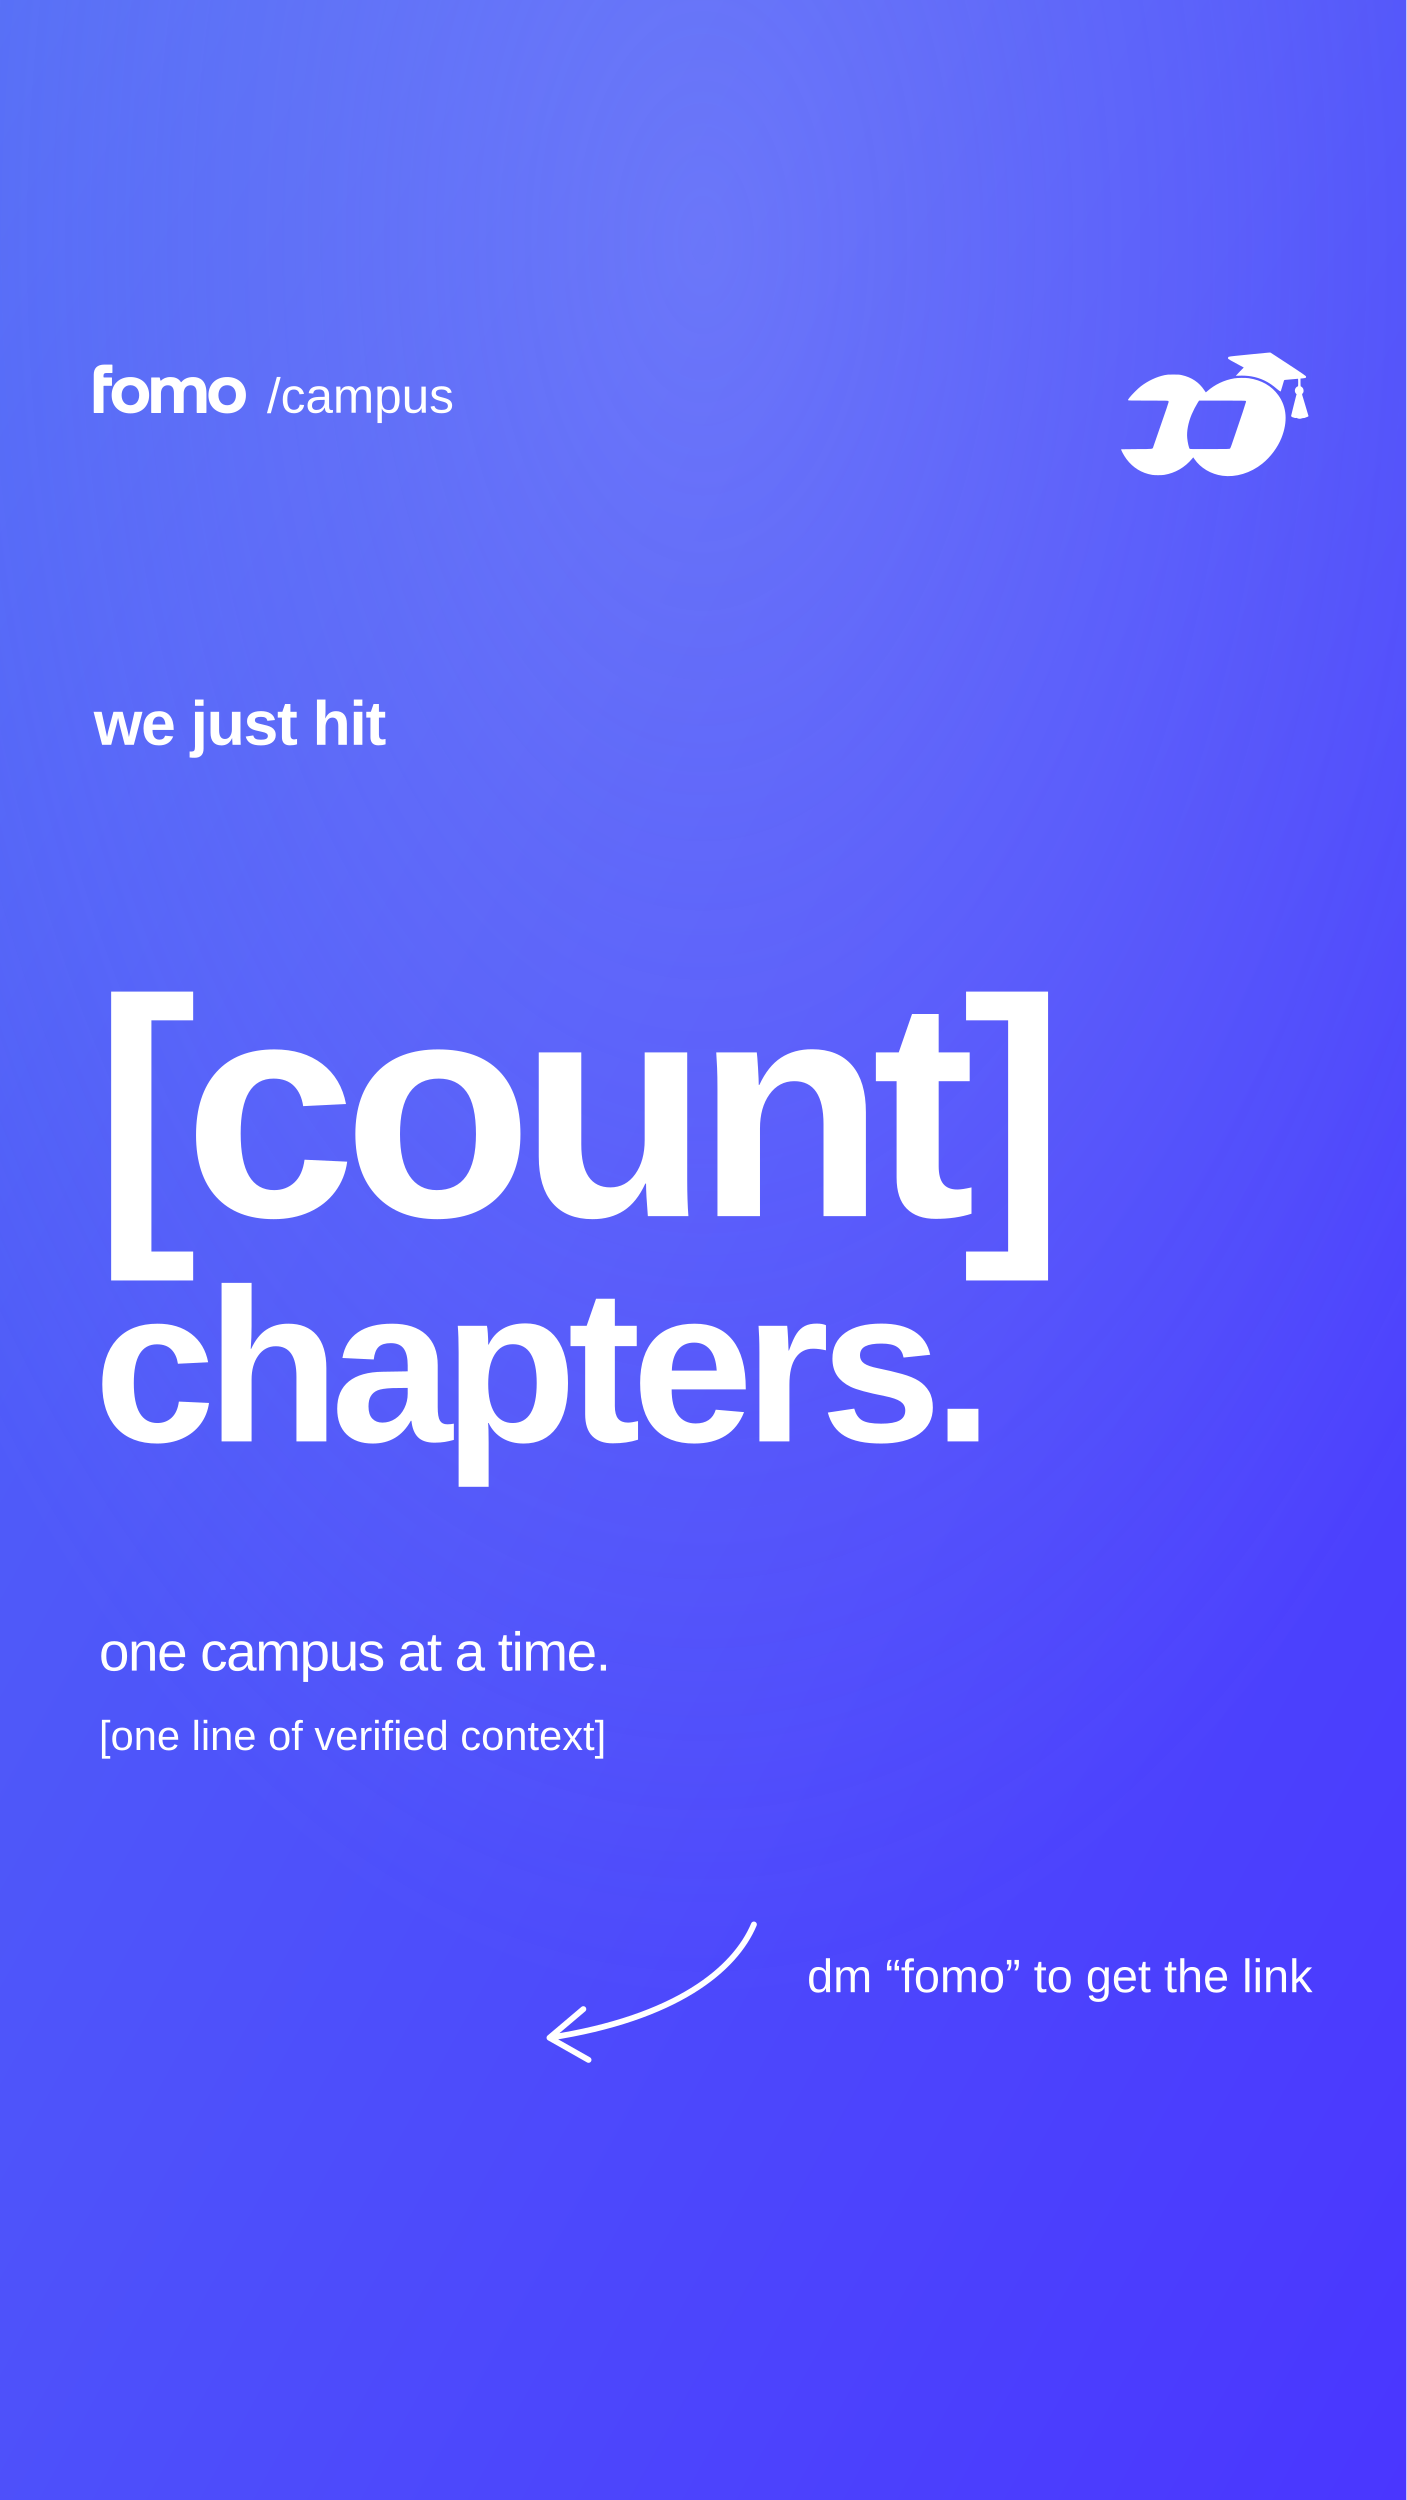
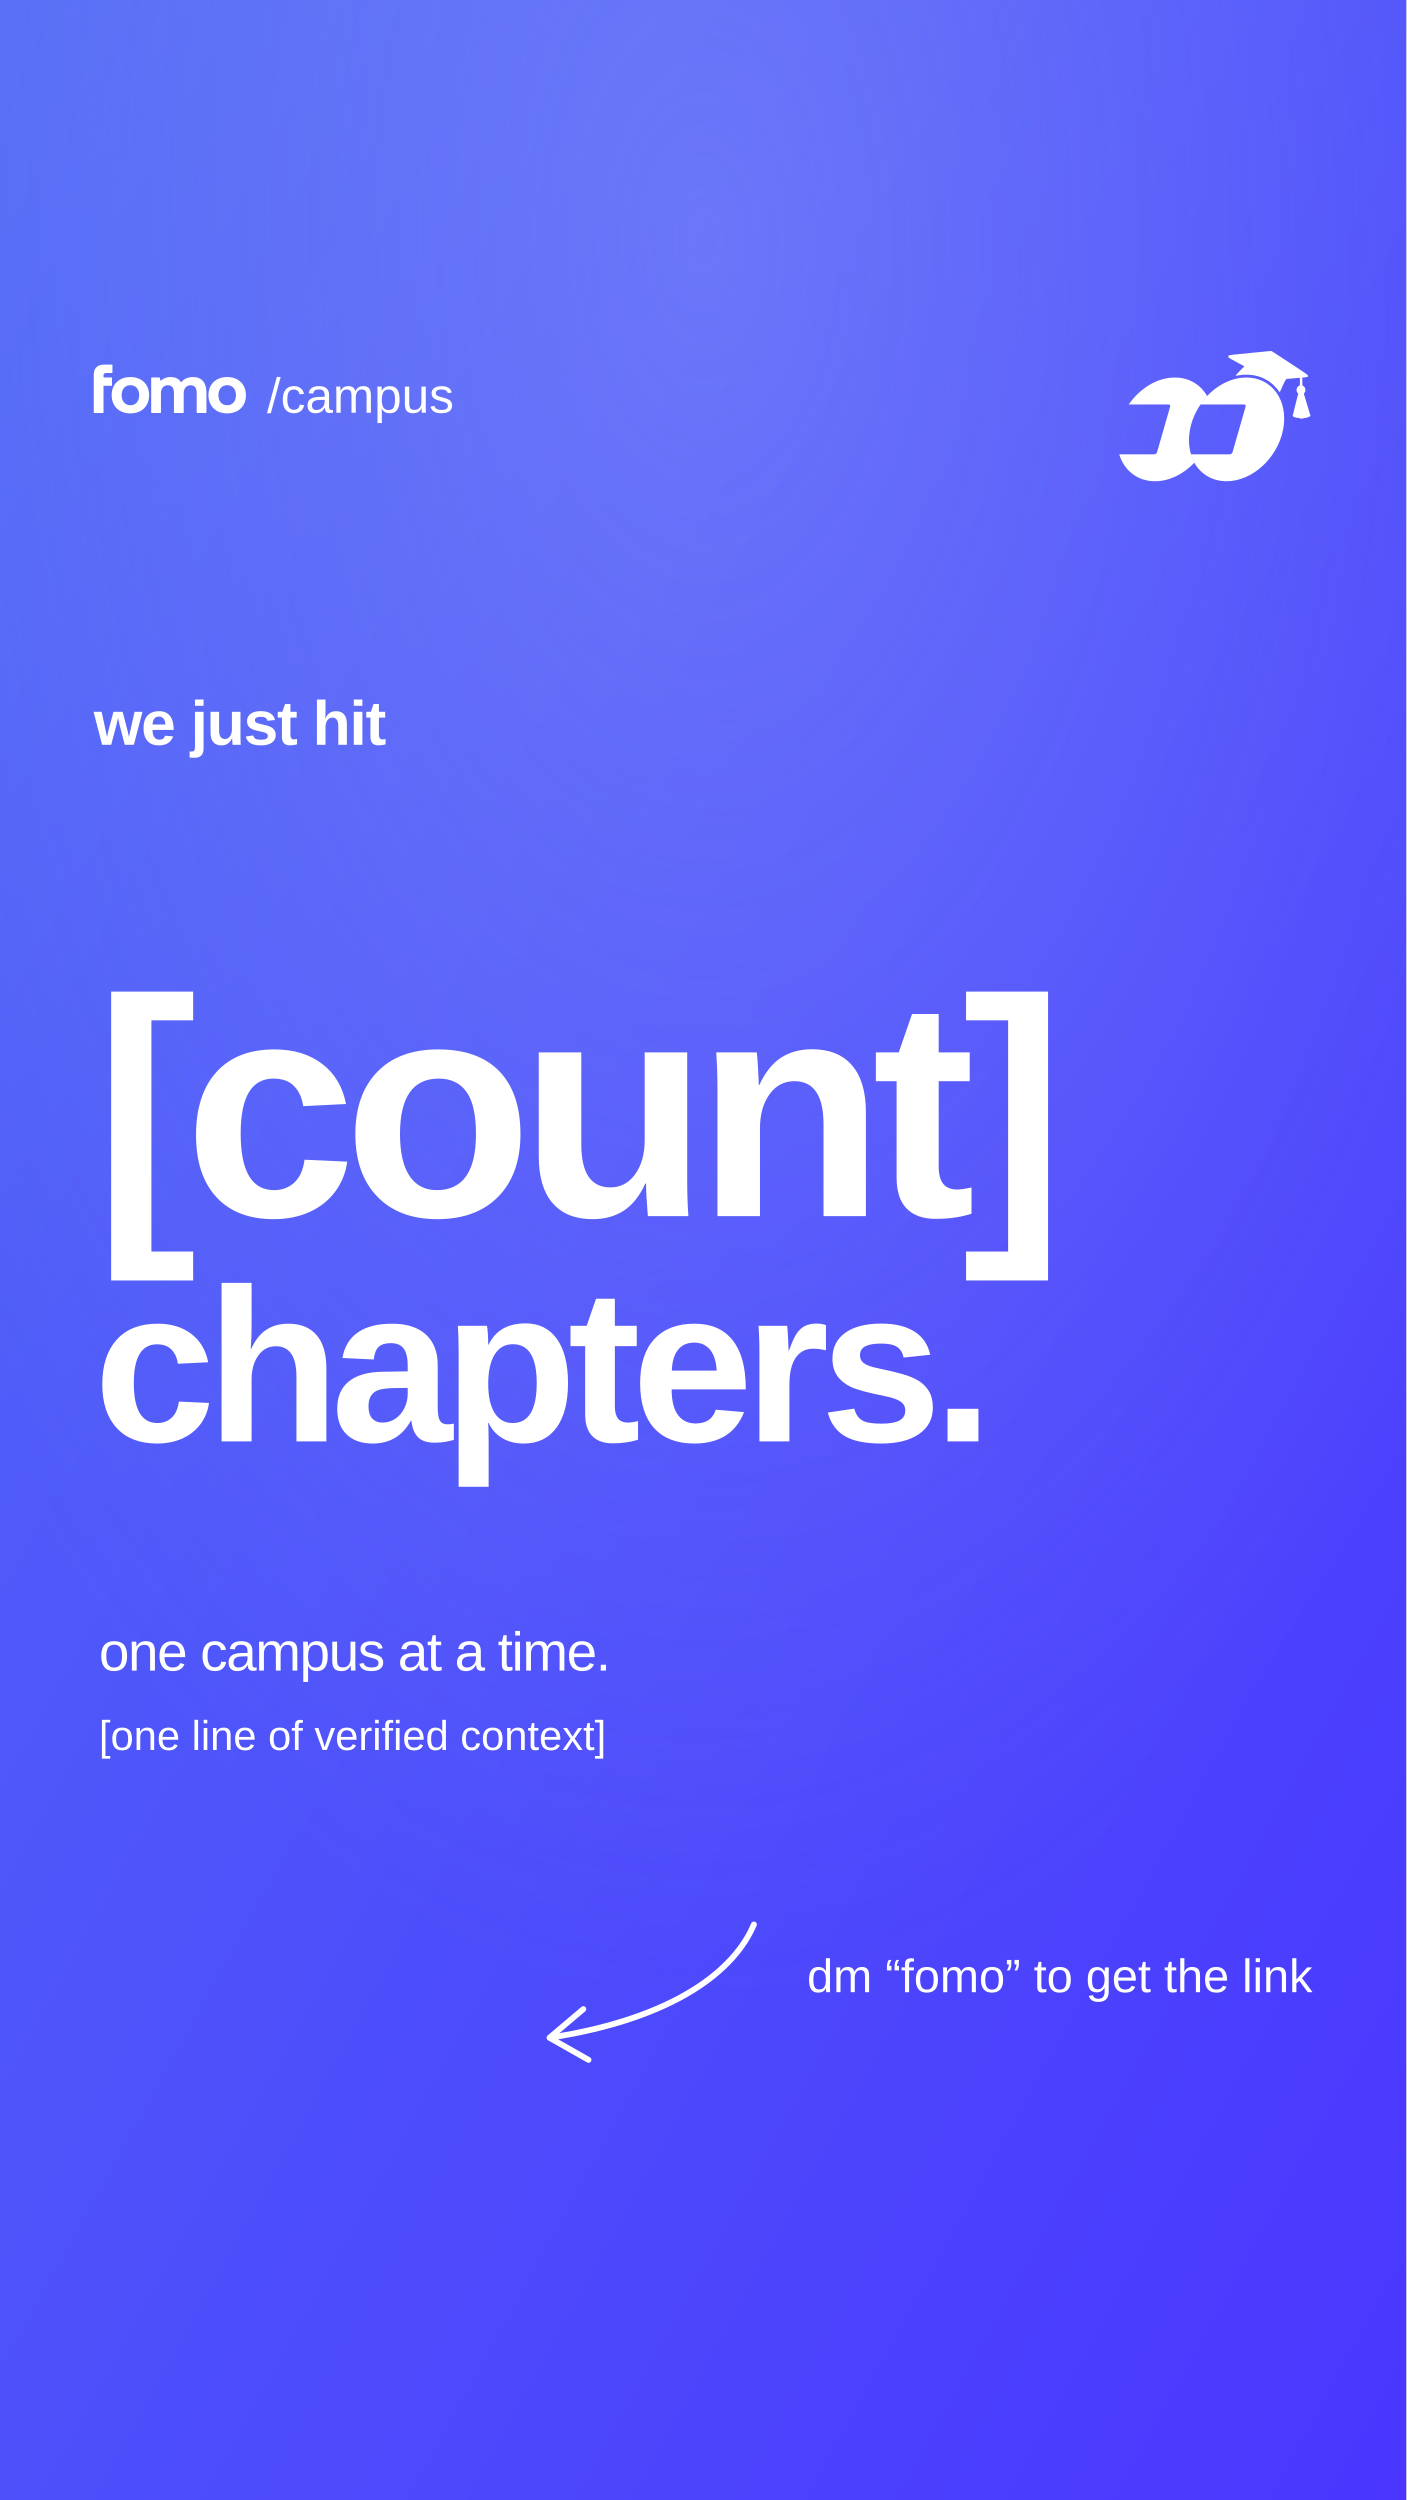
<svg xmlns="http://www.w3.org/2000/svg" xmlns:xlink="http://www.w3.org/1999/xlink" width="1080" height="1920" viewBox="0 0 1080 1920" role="img" aria-labelledby="title description">
  <defs>
    <style>text{font-family:Aeonik,Arial,sans-serif}</style>
-     <symbol id="fomo-campus-mark" viewBox="0 0 620 415">
-       <g fill="currentColor" fill-rule="evenodd" transform="translate(-240.190 -291.993) scale(0.815589)">
-         <path d="M704.000,851.489 C659.298,845.350 618.849,821.276 595.279,786.779 L590.531,779.831 L586.540,784.665 C558.138,819.063 520.232,841.118 477.500,848.109 C467.438,849.755 440.897,849.775 431.000,848.144 C390.066,841.399 356.287,820.720 330.727,786.759 C320.650,773.369 307.823,749.353 310.282,748.480 C310.952,748.242 338.147,747.924 370.715,747.774 C437.969,747.463 431.842,748.359 435.217,738.339 C436.299,735.128 440.265,723.725 444.030,713.000 C452.124,689.943 474.687,624.651 486.579,589.869 C491.210,576.322 495.000,564.542 495.000,563.691 C495.000,562.839 494.293,561.436 493.429,560.571 C492.027,559.170 483.541,559.000 415.051,559.000 C348.565,559.000 338.080,558.802 337.020,557.524 C336.010,556.307 336.975,554.517 342.549,547.274 C351.040,536.242 375.944,511.356 386.500,503.355 C415.124,481.659 446.747,466.787 479.000,459.852 C488.127,457.890 492.509,457.588 512.500,457.547 C533.032,457.505 536.614,457.749 545.881,459.824 C584.401,468.449 613.143,487.752 633.619,518.750 C636.617,523.288 639.264,527.000 639.501,527.000 C639.739,527.000 642.144,525.037 644.846,522.637 C674.311,496.467 711.276,478.895 750.500,472.411 C763.328,470.290 794.041,469.982 806.500,471.849 C856.836,479.392 895.899,501.942 921.968,538.507 C954.832,584.602 958.909,641.335 933.881,704.280 C919.198,741.207 891.383,778.611 859.500,804.302 C813.865,841.075 756.010,858.632 704.000,851.489 Z M733.852,745.500 C734.901,744.400 737.568,738.100 739.778,731.500 C741.988,724.900 748.839,704.875 755.003,687.000 C774.125,631.539 796.000,565.624 796.000,563.462 C796.000,562.328 795.460,560.860 794.800,560.200 C793.884,559.284 772.221,559.000 703.396,559.000 L613.193,559.000 L607.900,567.250 C600.996,578.011 590.163,598.929 584.528,612.379 C570.986,644.701 564.625,678.053 567.010,704.228 C568.643,722.141 573.768,744.378 576.815,746.768 C578.095,747.772 594.392,747.980 655.188,747.768 C730.463,747.505 731.982,747.461 733.852,745.500 Z M998.299,628.894 C996.539,628.385 994.824,627.524 994.489,626.982 C994.146,626.428 992.190,626.266 990.022,626.612 C987.410,627.030 985.121,626.708 982.929,625.615 C981.149,624.727 978.923,624.000 977.981,624.000 C975.197,624.000 970.787,619.991 971.523,618.130 C971.877,617.233 975.979,600.548 980.638,581.052 C985.297,561.556 989.956,543.106 990.991,540.052 L992.872,534.500 L990.500,532.000 C982.248,523.304 985.952,507.770 997.250,503.694 C998.807,503.132 999.000,501.464 999.000,488.531 C999.000,480.539 998.672,474.000 998.272,474.000 C995.946,474.000 949.957,478.091 947.317,478.533 C943.666,479.144 944.526,477.033 936.947,504.000 C934.088,514.175 931.444,522.838 931.072,523.252 C930.186,524.238 922.689,519.440 916.433,513.885 C885.904,486.771 853.740,470.988 815.991,464.599 C802.027,462.235 782.154,461.195 768.545,462.114 C761.969,462.559 756.404,462.737 756.178,462.511 C755.952,462.285 762.816,454.929 771.432,446.164 L787.096,430.229 L769.798,420.922 C739.352,404.542 727.553,397.893 726.782,396.682 C725.220,394.225 725.982,390.057 728.250,388.655 C729.634,387.800 738.967,386.442 752.500,385.127 C764.600,383.951 796.325,380.774 823.000,378.067 C849.675,375.360 875.775,372.844 881.000,372.477 L890.500,371.808 L909.000,383.723 C968.284,421.904 1027.749,461.663 1028.963,463.931 C1030.330,466.486 1029.516,469.662 1027.182,470.880 C1026.257,471.362 1021.562,472.077 1016.750,472.468 L1008.000,473.180 L1008.000,488.590 C1008.000,499.093 1008.349,504.000 1009.096,504.000 C1011.343,504.000 1016.111,508.296 1018.023,512.044 C1020.213,516.339 1020.635,523.898 1018.875,527.316 C1018.256,528.517 1016.830,530.510 1015.706,531.745 C1013.883,533.746 1013.790,534.397 1014.850,537.745 C1015.504,539.810 1021.252,559.030 1027.624,580.456 L1039.210,619.412 L1036.994,621.206 C1035.775,622.193 1033.954,623.000 1032.946,623.000 C1031.939,623.000 1029.564,623.915 1027.670,625.032 C1025.599,626.254 1022.684,627.005 1020.362,626.915 C1018.238,626.833 1014.700,627.473 1012.500,628.339 C1008.042,630.092 1003.110,630.285 998.299,628.894 Z" />
+     <symbol id="fomo-campus-mark" viewBox="8.462 10.242 96.553 66.399">
+       <g fill="currentColor">
+         <path d="M36.975 24.359C44.107 24.359 49.794 27.951 52.948 33.596C48.763 38.042 45.662 43.761 44.468 50C43.274 56.239 44.187 61.957 46.67 66.403C41.355 72.047 34.293 75.641 27.161 75.641C18.432 75.641 11.866 70.259 9.462 62.32H26.848C27.416 62.319 28.006 61.859 28.169 61.293L34.649 38.704C34.81 38.138 34.481 37.678 33.915 37.678H14.179C19.621 29.74 28.247 24.359 36.975 24.359Z" />
+         <path d="M72.329 24.359C85.078 24.359 93.216 35.837 90.506 49.999C87.797 64.16 75.265 75.641 62.515 75.641C53.786 75.641 47.22 70.259 44.816 62.32H64.154C64.722 62.319 65.313 61.859 65.476 61.293L71.954 38.704C72.116 38.138 71.788 37.678 71.221 37.678H49.532C54.974 29.74 63.6 24.359 72.329 24.359Z" />
+       </g>
+       <g fill="currentColor" fill-rule="evenodd" transform="translate(-30.72947 -36.96659) scale(0.1296604)">
+         <path d="M998.299,628.894 C996.539,628.385 994.824,627.524 994.489,626.982 C994.146,626.428 992.190,626.266 990.022,626.612 C987.410,627.030 985.121,626.708 982.929,625.615 C981.149,624.727 978.923,624.000 977.981,624.000 C975.197,624.000 970.787,619.991 971.523,618.130 C971.877,617.233 975.979,600.548 980.638,581.052 C985.297,561.556 989.956,543.106 990.991,540.052 L992.872,534.500 L990.500,532.000 C982.248,523.304 985.952,507.770 997.250,503.694 C998.807,503.132 999.000,501.464 999.000,488.531 C999.000,480.539 998.672,474.000 998.272,474.000 C995.946,474.000 949.957,478.091 947.317,478.533 C935.748,493.339 930.894,513.9 921.639,529.325 C914.891,519.031 907.019,509.67 898.139,501.427 C889.259,493.183 879.369,486.058 868.608,480.233 C857.847,474.409 846.214,469.886 833.866,466.827 C821.518,463.767 808.455,462.17 794.83,462.17 C780.958,462.17 767.158,463.824 753.624,466.942 C755.952,462.285 762.816,454.929 771.432,446.164 L787.096,430.229 L769.798,420.922 C739.352,404.542 727.553,397.893 726.782,396.682 C725.220,394.225 725.982,390.057 728.250,388.655 C729.634,387.800 738.967,386.442 752.500,385.127 C764.600,383.951 796.325,380.774 823.000,378.067 C849.675,375.360 875.775,372.844 881.000,372.477 L890.500,371.808 L909.000,383.723 C968.284,421.904 1027.749,461.663 1028.963,463.931 C1030.330,466.486 1029.516,469.662 1027.182,470.880 C1026.257,471.362 1021.562,472.077 1016.750,472.468 L1008.000,473.180 L1008.000,488.590 C1008.000,499.093 1008.349,504.000 1009.096,504.000 C1011.343,504.000 1016.111,508.296 1018.023,512.044 C1020.213,516.339 1020.635,523.898 1018.875,527.316 C1018.256,528.517 1016.830,530.510 1015.706,531.745 C1013.883,533.746 1013.790,534.397 1014.850,537.745 C1015.504,539.810 1021.252,559.030 1027.624,580.456 L1039.210,619.412 L1036.994,621.206 C1035.775,622.193 1033.954,623.000 1032.946,623.000 C1031.939,623.000 1029.564,623.915 1027.670,625.032 C1025.599,626.254 1022.684,627.005 1020.362,626.915 C1018.238,626.833 1014.700,627.473 1012.500,628.339 C1008.042,630.092 1003.110,630.285 998.299,628.894 Z" />
      </g>
    </symbol>
    <symbol id="fomo-wordmark" viewBox="0 0 352 113">
      <path d="M0.003 23.325C0.003 8.468 7.991 0 24.923 0H42.105C42.675 0 43.134 0.46 43.134 1.029V18.462C43.134 19.031 42.675 19.49 42.105 19.49H28.757C24.443 19.49 22.526 21.408 22.526 25.561V28.685C22.526 29.255 22.985 29.714 23.555 29.714H41.076C41.646 29.714 42.105 30.174 42.105 30.743V48.014C42.105 48.584 41.646 49.043 41.076 49.043H23.555C22.985 49.043 22.526 49.503 22.526 50.072V110.797C22.526 111.366 22.066 111.826 21.497 111.826H1.029C0.46 111.826 0 111.366 0 110.797V23.325H0.003Z" fill="currentColor" />
      <path d="M41.381 70.769C41.381 45.528 58.636 28.757 84.673 28.757C110.711 28.757 127.965 45.531 127.965 70.769C127.965 96.008 110.711 112.782 84.673 112.782C58.636 112.782 41.381 96.008 41.381 70.769ZM104.959 70.769C104.959 57.192 97.291 47.606 84.67 47.606C72.049 47.606 64.384 57.192 64.384 70.769C64.384 84.347 72.052 93.933 84.67 93.933C97.287 93.933 104.959 84.347 104.959 70.769Z" fill="currentColor" />
      <path d="M260.369 65.978V110.796C260.369 111.366 259.909 111.825 259.34 111.825H238.872C238.302 111.825 237.843 111.366 237.843 110.796V65.817C237.843 53.995 233.371 47.767 223.785 47.767C214.199 47.767 207.491 54.794 207.81 67.415V110.796C207.81 111.366 207.35 111.825 206.781 111.825H186.313C185.744 111.825 185.284 111.366 185.284 110.796V65.817C185.284 53.995 180.812 47.767 171.065 47.767C161.318 47.767 155.251 55.117 155.251 66.616V110.796C155.251 111.366 154.792 111.825 154.222 111.825H133.754C133.185 111.825 132.725 111.366 132.725 110.796V30.746C132.725 30.177 133.185 29.717 133.754 29.717H151.571C152.044 29.717 152.456 30.039 152.569 30.495L154.088 36.58C154.246 37.211 155.028 37.447 155.501 37.002C160.183 32.615 166.476 28.757 177.451 28.757C186.961 28.757 195.882 31.703 201.246 40.284C201.565 40.791 202.281 40.836 202.652 40.362C208.307 33.136 217.317 28.757 229.687 28.757C245.662 28.757 260.358 37.063 260.358 65.978H260.369Z" fill="currentColor" />
      <path d="M265.029 70.769C265.029 45.528 282.284 28.757 308.321 28.757C334.359 28.757 351.613 45.531 351.613 70.769C351.613 96.008 334.359 112.782 308.321 112.782C282.284 112.782 265.029 96.008 265.029 70.769ZM328.607 70.769C328.607 57.192 320.939 47.606 308.318 47.606C295.697 47.606 288.032 57.192 288.032 70.769C288.032 84.347 295.7 93.933 308.318 93.933C320.935 93.933 328.607 84.347 328.607 70.769Z" fill="currentColor" />
    </symbol>
    <linearGradient id="field" x1="0" y1="0" x2="1" y2="1">
      <stop stop-color="#516AF6" />
      <stop offset="1" stop-color="#4A36FF" />
    </linearGradient>
    <radialGradient id="glow" cx="0.5" cy="0.1" r="0.7">
      <stop stop-color="#ACB8F9" stop-opacity="0.3" />
      <stop offset="1" stop-color="#ACB8F9" stop-opacity="0" />
    </radialGradient>
  </defs>
  <g id="background">
    <rect width="1080" height="1920" fill="url(#field)" />
    <rect width="1080" height="1920" fill="url(#glow)" />
  </g>
  <g id="brand" color="#FFFFFF">
    <use href="#fomo-wordmark" xlink:href="#fomo-wordmark" x="72" y="280" width="117" height="37.560" />
    <text x="205" y="317" font-size="38" fill="#FFFFFF" font-weight="500">/campus</text>
-     <use href="#fomo-campus-mark" xlink:href="#fomo-campus-mark" x="858" y="268" width="150" height="100.403" />
+     <use href="#fomo-campus-mark" xlink:href="#fomo-campus-mark" x="858" y="268" width="150" height="103.154" />
  </g>
  <g id="editable-chapter-milestone">
    <text x="72" y="572" font-size="48" fill="#FFFFFF" font-weight="700" letter-spacing="-1">we just hit</text>
    <text x="72" y="934" font-size="238" fill="#FFFFFF" font-weight="700" letter-spacing="-10">[count]</text>
    <text x="72" y="1107" font-size="168" fill="#FFFFFF" font-weight="700" letter-spacing="-7">chapters.</text>
    <text x="76" y="1283" font-size="42" fill="#FFFFFF" font-weight="500" letter-spacing="-1">one campus at a time.</text>
    <text x="76" y="1344" font-size="32" fill="#FFFFFF" font-weight="400">[one line of verified context]</text>
  </g>
  <g id="editable-call-to-action">
    <text x="1008" y="1530" font-size="36" fill="#FFFFFF" font-weight="500" text-anchor="end">dm “fomo” to get the link</text>
    <path id="cta-arrow" d="M157 0C142.5 34.5 97.5 72 0 87M26 65L0 87L30 104" transform="translate(422 1478)" fill="none" stroke="#FFFFFF" stroke-width="4.5" stroke-linecap="round" stroke-linejoin="round" />
  </g>
</svg>
